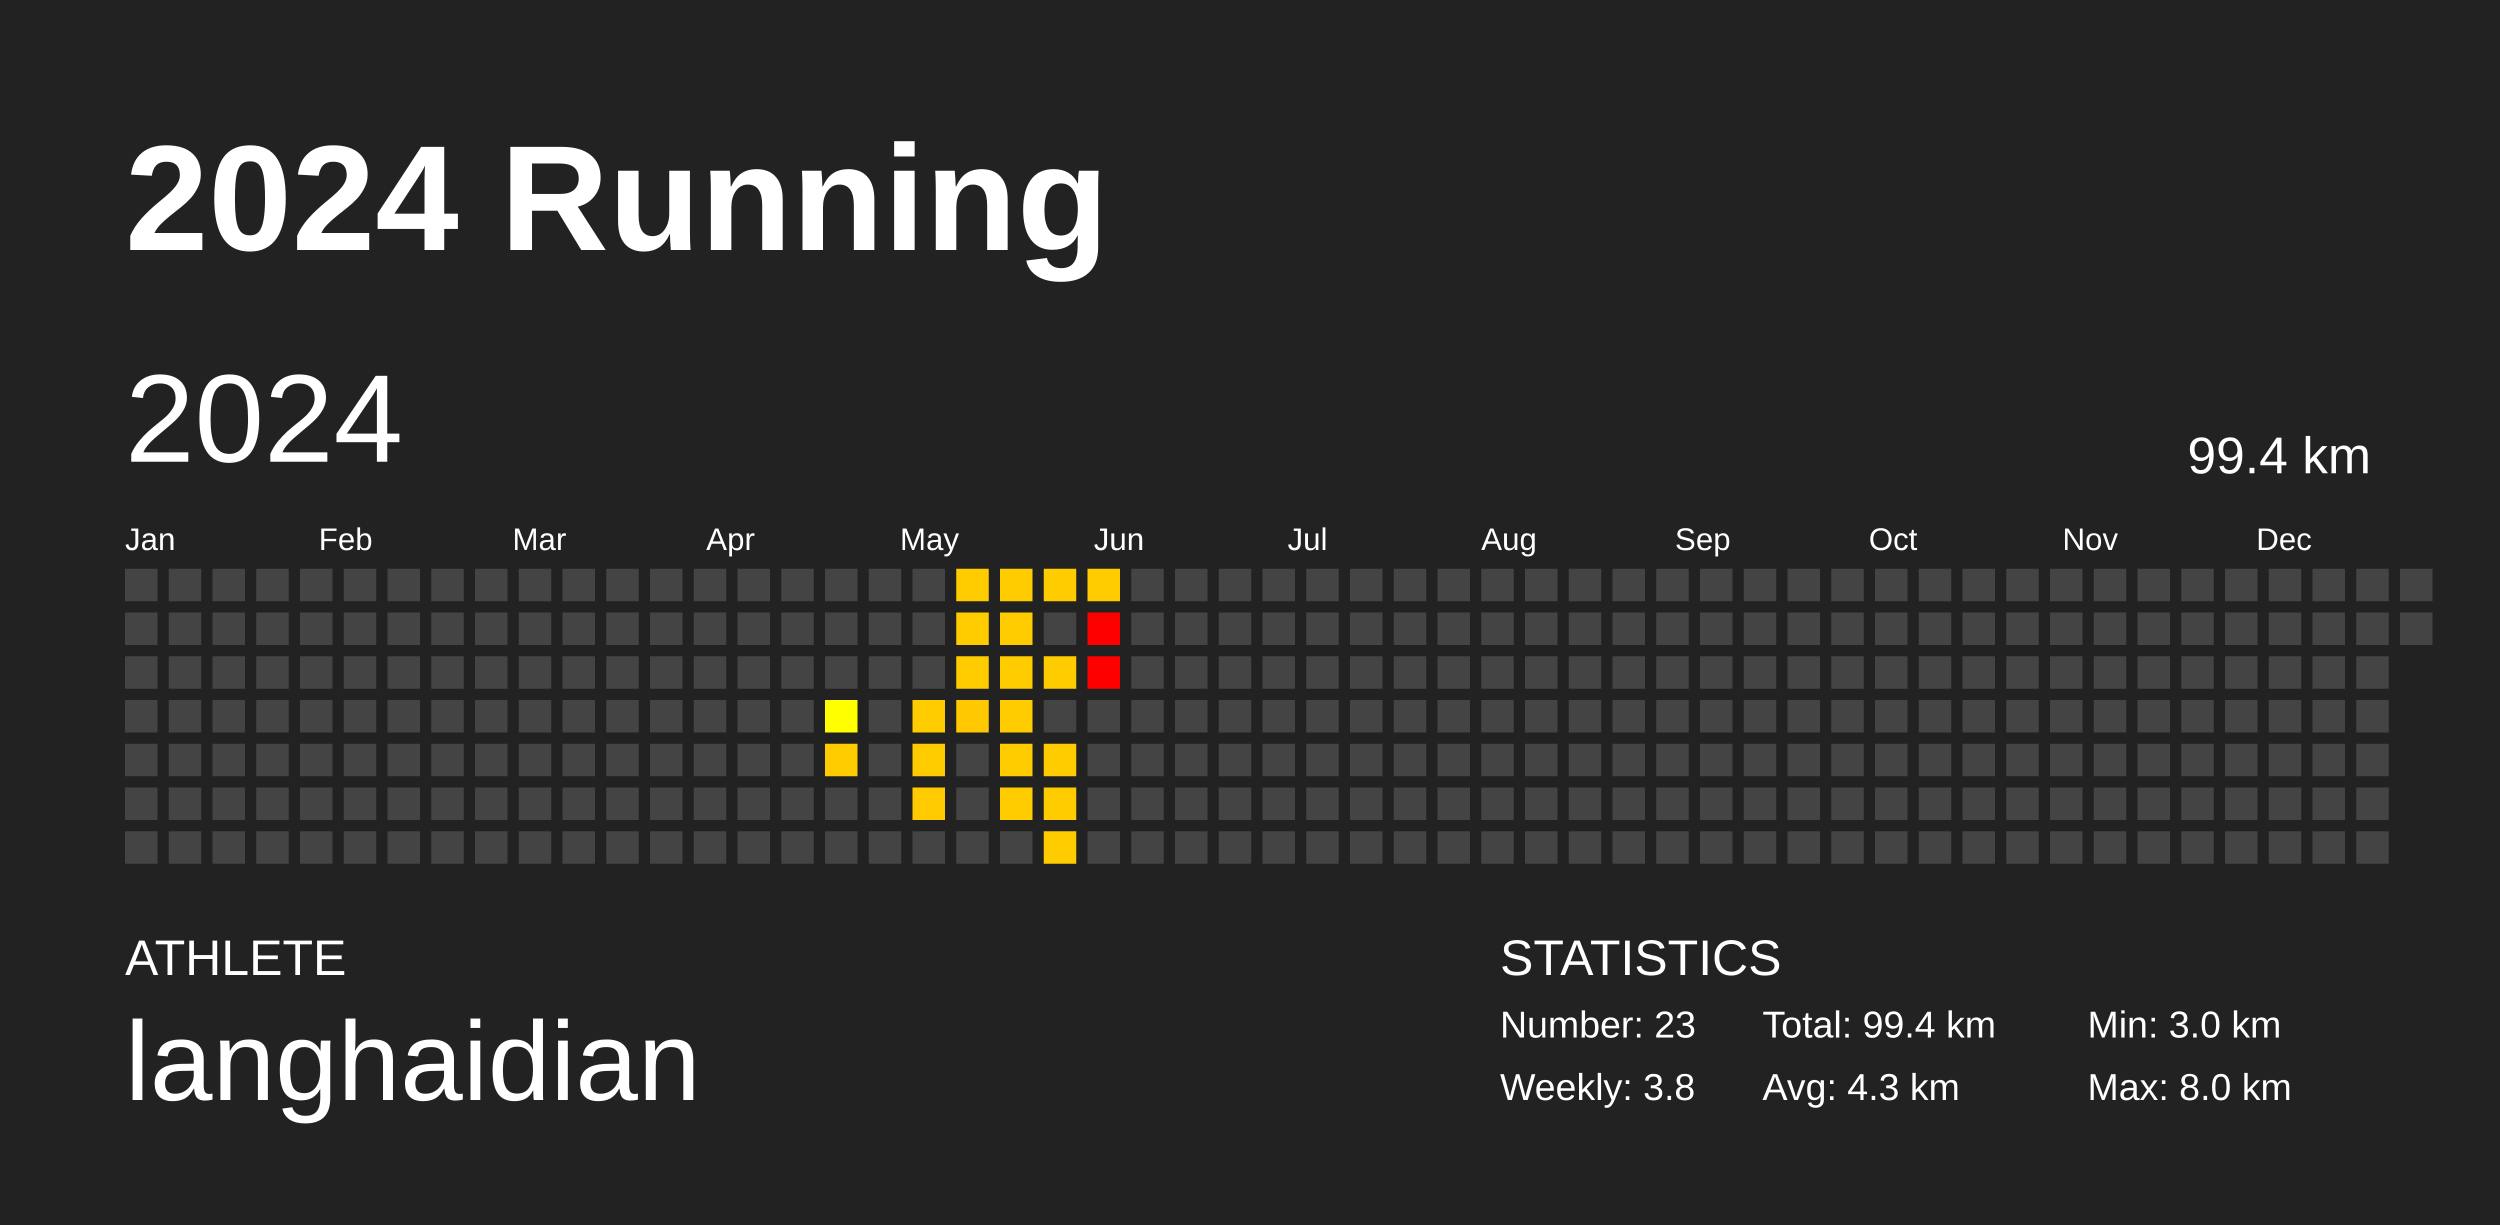
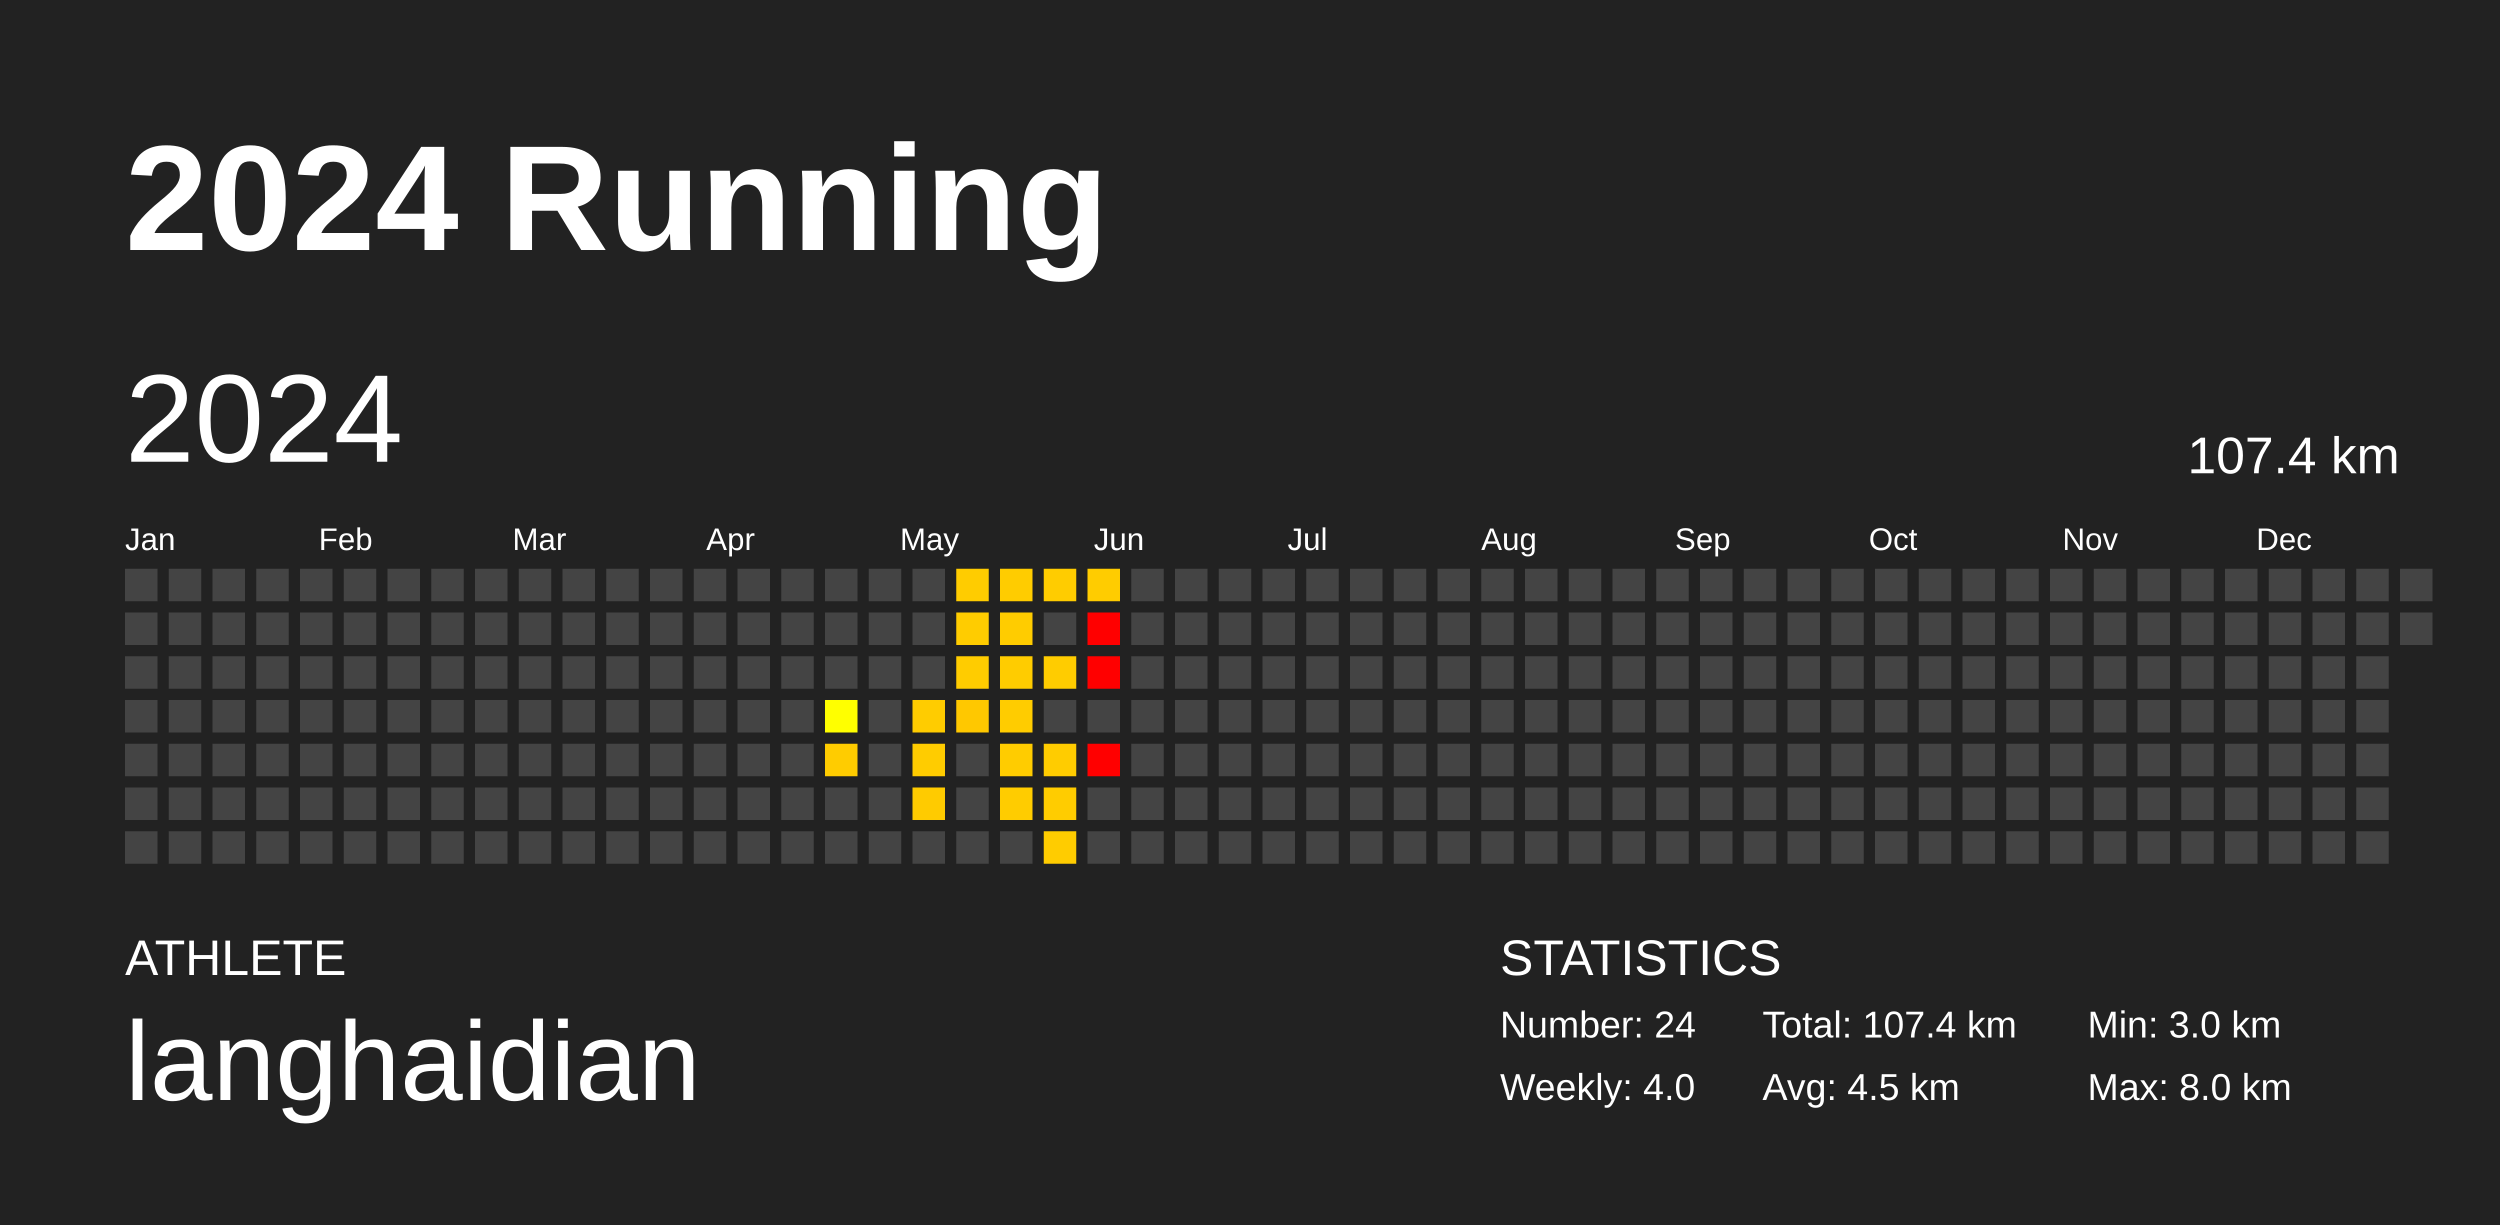
<svg xmlns="http://www.w3.org/2000/svg" baseProfile="full" height="98mm" version="1.1" viewBox="0,0,200,98" width="200mm">
  <defs />
  <rect fill="#222222" height="98" width="200" x="0" y="0" />
  <text fill="#FFFFFF" style="font-size:12px; font-family:Arial; font-weight:bold;" x="10" y="20">2024 Running</text>
  <text fill="#FFFFFF" style="font-size:4px; font-family:Arial" x="10" y="78">ATHLETE</text>
  <text fill="#FFFFFF" style="font-size:9px; font-family:Arial" x="10" y="88">langhaidian</text>
  <text fill="#FFFFFF" style="font-size:4px; font-family:Arial" x="120" y="78">STATISTICS</text>
-   <text fill="#FFFFFF" style="font-size:3px; font-family:Arial" x="120" y="83">Number: 23</text>
-   <text fill="#FFFFFF" style="font-size:3px; font-family:Arial" x="120" y="88">Weekly: 3.8</text>
-   <text fill="#FFFFFF" style="font-size:3px; font-family:Arial" x="141" y="83">Total: 99.4 km</text>
-   <text fill="#FFFFFF" style="font-size:3px; font-family:Arial" x="141" y="88">Avg: 4.3 km</text>
+   <text fill="#FFFFFF" style="font-size:3px; font-family:Arial" x="120" y="83">Number: 24</text>
+   <text fill="#FFFFFF" style="font-size:3px; font-family:Arial" x="120" y="88">Weekly: 4.0</text>
+   <text fill="#FFFFFF" style="font-size:3px; font-family:Arial" x="141" y="83">Total: 107.4 km</text>
+   <text fill="#FFFFFF" style="font-size:3px; font-family:Arial" x="141" y="88">Avg: 4.5 km</text>
  <text fill="#FFFFFF" style="font-size:3px; font-family:Arial" x="167" y="83">Min: 3.0 km</text>
  <text fill="#FFFFFF" style="font-size:3px; font-family:Arial" x="167" y="88">Max: 8.0 km</text>
  <text dominant-baseline="hanging" fill="#FFFFFF" style="font-size:10.0px; font-family:Arial;" x="10" y="30">2024</text>
-   <text dominant-baseline="hanging" fill="#FFFFFF" style="font-size:4.125px; font-family:Arial;" x="175" y="35">99.4 km</text>
+   <text dominant-baseline="hanging" fill="#FFFFFF" style="font-size:4.125px; font-family:Arial;" x="175" y="35">107.4 km</text>
  <text fill="#FFFFFF" style="font-size:2.5px; font-family:Arial" x="10.0" y="44">Jan</text>
  <text fill="#FFFFFF" style="font-size:2.5px; font-family:Arial" x="25.5" y="44">Feb</text>
  <text fill="#FFFFFF" style="font-size:2.5px; font-family:Arial" x="41.0" y="44">Mar</text>
  <text fill="#FFFFFF" style="font-size:2.5px; font-family:Arial" x="56.5" y="44">Apr</text>
  <text fill="#FFFFFF" style="font-size:2.5px; font-family:Arial" x="72.0" y="44">May</text>
  <text fill="#FFFFFF" style="font-size:2.5px; font-family:Arial" x="87.5" y="44">Jun</text>
  <text fill="#FFFFFF" style="font-size:2.5px; font-family:Arial" x="103.0" y="44">Jul</text>
  <text fill="#FFFFFF" style="font-size:2.5px; font-family:Arial" x="118.5" y="44">Aug</text>
  <text fill="#FFFFFF" style="font-size:2.5px; font-family:Arial" x="134.0" y="44">Sep</text>
  <text fill="#FFFFFF" style="font-size:2.5px; font-family:Arial" x="149.5" y="44">Oct</text>
  <text fill="#FFFFFF" style="font-size:2.5px; font-family:Arial" x="165.0" y="44">Nov</text>
  <text fill="#FFFFFF" style="font-size:2.5px; font-family:Arial" x="180.5" y="44">Dec</text>
  <rect fill="#444444" height="2.6" width="2.6" x="10.0" y="45.5" />
  <rect fill="#444444" height="2.6" width="2.6" x="10.0" y="49.0" />
  <rect fill="#444444" height="2.6" width="2.6" x="10.0" y="52.5" />
  <rect fill="#444444" height="2.6" width="2.6" x="10.0" y="56.0" />
  <rect fill="#444444" height="2.6" width="2.6" x="10.0" y="59.5" />
  <rect fill="#444444" height="2.6" width="2.6" x="10.0" y="63.0" />
  <rect fill="#444444" height="2.6" width="2.6" x="10.0" y="66.5" />
  <rect fill="#444444" height="2.6" width="2.6" x="13.5" y="45.5" />
  <rect fill="#444444" height="2.6" width="2.6" x="13.5" y="49.0" />
  <rect fill="#444444" height="2.6" width="2.6" x="13.5" y="52.5" />
  <rect fill="#444444" height="2.6" width="2.6" x="13.5" y="56.0" />
  <rect fill="#444444" height="2.6" width="2.6" x="13.5" y="59.5" />
  <rect fill="#444444" height="2.6" width="2.6" x="13.5" y="63.0" />
  <rect fill="#444444" height="2.6" width="2.6" x="13.5" y="66.5" />
  <rect fill="#444444" height="2.6" width="2.6" x="17.0" y="45.5" />
  <rect fill="#444444" height="2.6" width="2.6" x="17.0" y="49.0" />
  <rect fill="#444444" height="2.6" width="2.6" x="17.0" y="52.5" />
  <rect fill="#444444" height="2.6" width="2.6" x="17.0" y="56.0" />
  <rect fill="#444444" height="2.6" width="2.6" x="17.0" y="59.5" />
  <rect fill="#444444" height="2.6" width="2.6" x="17.0" y="63.0" />
  <rect fill="#444444" height="2.6" width="2.6" x="17.0" y="66.5" />
  <rect fill="#444444" height="2.6" width="2.6" x="20.5" y="45.5" />
  <rect fill="#444444" height="2.6" width="2.6" x="20.5" y="49.0" />
  <rect fill="#444444" height="2.6" width="2.6" x="20.5" y="52.5" />
  <rect fill="#444444" height="2.6" width="2.6" x="20.5" y="56.0" />
  <rect fill="#444444" height="2.6" width="2.6" x="20.5" y="59.5" />
  <rect fill="#444444" height="2.6" width="2.6" x="20.5" y="63.0" />
  <rect fill="#444444" height="2.6" width="2.6" x="20.5" y="66.5" />
  <rect fill="#444444" height="2.6" width="2.6" x="24.0" y="45.5" />
  <rect fill="#444444" height="2.6" width="2.6" x="24.0" y="49.0" />
  <rect fill="#444444" height="2.6" width="2.6" x="24.0" y="52.5" />
  <rect fill="#444444" height="2.6" width="2.6" x="24.0" y="56.0" />
  <rect fill="#444444" height="2.6" width="2.6" x="24.0" y="59.5" />
  <rect fill="#444444" height="2.6" width="2.6" x="24.0" y="63.0" />
  <rect fill="#444444" height="2.6" width="2.6" x="24.0" y="66.5" />
  <rect fill="#444444" height="2.6" width="2.6" x="27.5" y="45.5" />
  <rect fill="#444444" height="2.6" width="2.6" x="27.5" y="49.0" />
  <rect fill="#444444" height="2.6" width="2.6" x="27.5" y="52.5" />
  <rect fill="#444444" height="2.6" width="2.6" x="27.5" y="56.0" />
  <rect fill="#444444" height="2.6" width="2.6" x="27.5" y="59.5" />
  <rect fill="#444444" height="2.6" width="2.6" x="27.5" y="63.0" />
  <rect fill="#444444" height="2.6" width="2.6" x="27.5" y="66.5" />
  <rect fill="#444444" height="2.6" width="2.6" x="31.0" y="45.5" />
  <rect fill="#444444" height="2.6" width="2.6" x="31.0" y="49.0" />
  <rect fill="#444444" height="2.6" width="2.6" x="31.0" y="52.5" />
  <rect fill="#444444" height="2.6" width="2.6" x="31.0" y="56.0" />
  <rect fill="#444444" height="2.6" width="2.6" x="31.0" y="59.5" />
  <rect fill="#444444" height="2.6" width="2.6" x="31.0" y="63.0" />
  <rect fill="#444444" height="2.6" width="2.6" x="31.0" y="66.5" />
  <rect fill="#444444" height="2.6" width="2.6" x="34.5" y="45.5" />
  <rect fill="#444444" height="2.6" width="2.6" x="34.5" y="49.0" />
  <rect fill="#444444" height="2.6" width="2.6" x="34.5" y="52.5" />
  <rect fill="#444444" height="2.6" width="2.6" x="34.5" y="56.0" />
  <rect fill="#444444" height="2.6" width="2.6" x="34.5" y="59.5" />
  <rect fill="#444444" height="2.6" width="2.6" x="34.5" y="63.0" />
  <rect fill="#444444" height="2.6" width="2.6" x="34.5" y="66.5" />
  <rect fill="#444444" height="2.6" width="2.6" x="38.0" y="45.5" />
  <rect fill="#444444" height="2.6" width="2.6" x="38.0" y="49.0" />
  <rect fill="#444444" height="2.6" width="2.6" x="38.0" y="52.5" />
  <rect fill="#444444" height="2.6" width="2.6" x="38.0" y="56.0" />
  <rect fill="#444444" height="2.6" width="2.6" x="38.0" y="59.5" />
  <rect fill="#444444" height="2.6" width="2.6" x="38.0" y="63.0" />
  <rect fill="#444444" height="2.6" width="2.6" x="38.0" y="66.5" />
  <rect fill="#444444" height="2.6" width="2.6" x="41.5" y="45.5" />
  <rect fill="#444444" height="2.6" width="2.6" x="41.5" y="49.0" />
  <rect fill="#444444" height="2.6" width="2.6" x="41.5" y="52.5" />
  <rect fill="#444444" height="2.6" width="2.6" x="41.5" y="56.0" />
  <rect fill="#444444" height="2.6" width="2.6" x="41.5" y="59.5" />
  <rect fill="#444444" height="2.6" width="2.6" x="41.5" y="63.0" />
  <rect fill="#444444" height="2.6" width="2.6" x="41.5" y="66.5" />
  <rect fill="#444444" height="2.6" width="2.6" x="45.0" y="45.5" />
  <rect fill="#444444" height="2.6" width="2.6" x="45.0" y="49.0" />
  <rect fill="#444444" height="2.6" width="2.6" x="45.0" y="52.5" />
  <rect fill="#444444" height="2.6" width="2.6" x="45.0" y="56.0" />
  <rect fill="#444444" height="2.6" width="2.6" x="45.0" y="59.5" />
  <rect fill="#444444" height="2.6" width="2.6" x="45.0" y="63.0" />
  <rect fill="#444444" height="2.6" width="2.6" x="45.0" y="66.5" />
  <rect fill="#444444" height="2.6" width="2.6" x="48.5" y="45.5" />
  <rect fill="#444444" height="2.6" width="2.6" x="48.5" y="49.0" />
  <rect fill="#444444" height="2.6" width="2.6" x="48.5" y="52.5" />
  <rect fill="#444444" height="2.6" width="2.6" x="48.5" y="56.0" />
  <rect fill="#444444" height="2.6" width="2.6" x="48.5" y="59.5" />
  <rect fill="#444444" height="2.6" width="2.6" x="48.5" y="63.0" />
  <rect fill="#444444" height="2.6" width="2.6" x="48.5" y="66.5" />
  <rect fill="#444444" height="2.6" width="2.6" x="52.0" y="45.5" />
  <rect fill="#444444" height="2.6" width="2.6" x="52.0" y="49.0" />
  <rect fill="#444444" height="2.6" width="2.6" x="52.0" y="52.5" />
  <rect fill="#444444" height="2.6" width="2.6" x="52.0" y="56.0" />
  <rect fill="#444444" height="2.6" width="2.6" x="52.0" y="59.5" />
  <rect fill="#444444" height="2.6" width="2.6" x="52.0" y="63.0" />
  <rect fill="#444444" height="2.6" width="2.6" x="52.0" y="66.5" />
  <rect fill="#444444" height="2.6" width="2.6" x="55.5" y="45.5" />
  <rect fill="#444444" height="2.6" width="2.6" x="55.5" y="49.0" />
  <rect fill="#444444" height="2.6" width="2.6" x="55.5" y="52.5" />
  <rect fill="#444444" height="2.6" width="2.6" x="55.5" y="56.0" />
  <rect fill="#444444" height="2.6" width="2.6" x="55.5" y="59.5" />
  <rect fill="#444444" height="2.6" width="2.6" x="55.5" y="63.0" />
  <rect fill="#444444" height="2.6" width="2.6" x="55.5" y="66.5" />
  <rect fill="#444444" height="2.6" width="2.6" x="59.0" y="45.5" />
  <rect fill="#444444" height="2.6" width="2.6" x="59.0" y="49.0" />
  <rect fill="#444444" height="2.6" width="2.6" x="59.0" y="52.5" />
  <rect fill="#444444" height="2.6" width="2.6" x="59.0" y="56.0" />
  <rect fill="#444444" height="2.6" width="2.6" x="59.0" y="59.5" />
  <rect fill="#444444" height="2.6" width="2.6" x="59.0" y="63.0" />
  <rect fill="#444444" height="2.6" width="2.6" x="59.0" y="66.5" />
  <rect fill="#444444" height="2.6" width="2.6" x="62.5" y="45.5" />
  <rect fill="#444444" height="2.6" width="2.6" x="62.5" y="49.0" />
  <rect fill="#444444" height="2.6" width="2.6" x="62.5" y="52.5" />
  <rect fill="#444444" height="2.6" width="2.6" x="62.5" y="56.0" />
  <rect fill="#444444" height="2.6" width="2.6" x="62.5" y="59.5" />
  <rect fill="#444444" height="2.6" width="2.6" x="62.5" y="63.0" />
  <rect fill="#444444" height="2.6" width="2.6" x="62.5" y="66.5" />
  <rect fill="#444444" height="2.6" width="2.6" x="66.0" y="45.5" />
  <rect fill="#444444" height="2.6" width="2.6" x="66.0" y="49.0" />
  <rect fill="#444444" height="2.6" width="2.6" x="66.0" y="52.5" />
  <rect fill="#ffff00" height="2.6" width="2.6" x="66.0" y="56.0" />
  <rect fill="#ffcc00" height="2.6" width="2.6" x="66.0" y="59.5" />
  <rect fill="#444444" height="2.6" width="2.6" x="66.0" y="63.0" />
  <rect fill="#444444" height="2.6" width="2.6" x="66.0" y="66.5" />
  <rect fill="#444444" height="2.6" width="2.6" x="69.5" y="45.5" />
  <rect fill="#444444" height="2.6" width="2.6" x="69.5" y="49.0" />
  <rect fill="#444444" height="2.6" width="2.6" x="69.5" y="52.5" />
  <rect fill="#444444" height="2.6" width="2.6" x="69.5" y="56.0" />
  <rect fill="#444444" height="2.6" width="2.6" x="69.5" y="59.5" />
  <rect fill="#444444" height="2.6" width="2.6" x="69.5" y="63.0" />
  <rect fill="#444444" height="2.6" width="2.6" x="69.5" y="66.5" />
  <rect fill="#444444" height="2.6" width="2.6" x="73.0" y="45.5" />
  <rect fill="#444444" height="2.6" width="2.6" x="73.0" y="49.0" />
  <rect fill="#444444" height="2.6" width="2.6" x="73.0" y="52.5" />
  <rect fill="#ffcc00" height="2.6" width="2.6" x="73.0" y="56.0" />
  <rect fill="#ffcc00" height="2.6" width="2.6" x="73.0" y="59.5" />
  <rect fill="#ffcb00" height="2.6" width="2.6" x="73.0" y="63.0" />
  <rect fill="#444444" height="2.6" width="2.6" x="73.0" y="66.5" />
  <rect fill="#ffcc00" height="2.6" width="2.6" x="76.5" y="45.5" />
  <rect fill="#ffcc00" height="2.6" width="2.6" x="76.5" y="49.0" />
  <rect fill="#ffcc00" height="2.6" width="2.6" x="76.5" y="52.5" />
  <rect fill="#ffc800" height="2.6" width="2.6" x="76.5" y="56.0" />
  <rect fill="#444444" height="2.6" width="2.6" x="76.5" y="59.5" />
  <rect fill="#444444" height="2.6" width="2.6" x="76.5" y="63.0" />
  <rect fill="#444444" height="2.6" width="2.6" x="76.5" y="66.5" />
  <rect fill="#ffcc00" height="2.6" width="2.6" x="80.0" y="45.5" />
  <rect fill="#ffcc00" height="2.6" width="2.6" x="80.0" y="49.0" />
  <rect fill="#ffcc00" height="2.6" width="2.6" x="80.0" y="52.5" />
  <rect fill="#ffcc00" height="2.6" width="2.6" x="80.0" y="56.0" />
  <rect fill="#ffcc00" height="2.6" width="2.6" x="80.0" y="59.5" />
  <rect fill="#ffcc00" height="2.6" width="2.6" x="80.0" y="63.0" />
  <rect fill="#444444" height="2.6" width="2.6" x="80.0" y="66.5" />
  <rect fill="#ffcc00" height="2.6" width="2.6" x="83.5" y="45.5" />
  <rect fill="#444444" height="2.6" width="2.6" x="83.5" y="49.0" />
  <rect fill="#ffcc00" height="2.6" width="2.6" x="83.5" y="52.5" />
  <rect fill="#444444" height="2.6" width="2.6" x="83.5" y="56.0" />
  <rect fill="#ffcc00" height="2.6" width="2.6" x="83.5" y="59.5" />
  <rect fill="#ffcc00" height="2.6" width="2.6" x="83.5" y="63.0" />
  <rect fill="#ffcc00" height="2.6" width="2.6" x="83.5" y="66.5" />
  <rect fill="#ffcc00" height="2.6" width="2.6" x="87.0" y="45.5" />
  <rect fill="#ff0000" height="2.6" width="2.6" x="87.0" y="49.0" />
  <rect fill="#ff0000" height="2.6" width="2.6" x="87.0" y="52.5" />
  <rect fill="#444444" height="2.6" width="2.6" x="87.0" y="56.0" />
-   <rect fill="#444444" height="2.6" width="2.6" x="87.0" y="59.5" />
+   <rect fill="#ff0000" height="2.6" width="2.6" x="87.0" y="59.5" />
  <rect fill="#444444" height="2.6" width="2.6" x="87.0" y="63.0" />
  <rect fill="#444444" height="2.6" width="2.6" x="87.0" y="66.5" />
  <rect fill="#444444" height="2.6" width="2.6" x="90.5" y="45.5" />
  <rect fill="#444444" height="2.6" width="2.6" x="90.5" y="49.0" />
  <rect fill="#444444" height="2.6" width="2.6" x="90.5" y="52.5" />
  <rect fill="#444444" height="2.6" width="2.6" x="90.5" y="56.0" />
  <rect fill="#444444" height="2.6" width="2.6" x="90.5" y="59.5" />
  <rect fill="#444444" height="2.6" width="2.6" x="90.5" y="63.0" />
  <rect fill="#444444" height="2.6" width="2.6" x="90.5" y="66.5" />
  <rect fill="#444444" height="2.6" width="2.6" x="94.0" y="45.5" />
  <rect fill="#444444" height="2.6" width="2.6" x="94.0" y="49.0" />
  <rect fill="#444444" height="2.6" width="2.6" x="94.0" y="52.5" />
  <rect fill="#444444" height="2.6" width="2.6" x="94.0" y="56.0" />
  <rect fill="#444444" height="2.6" width="2.6" x="94.0" y="59.5" />
  <rect fill="#444444" height="2.6" width="2.6" x="94.0" y="63.0" />
  <rect fill="#444444" height="2.6" width="2.6" x="94.0" y="66.5" />
  <rect fill="#444444" height="2.6" width="2.6" x="97.5" y="45.5" />
  <rect fill="#444444" height="2.6" width="2.6" x="97.5" y="49.0" />
  <rect fill="#444444" height="2.6" width="2.6" x="97.5" y="52.5" />
  <rect fill="#444444" height="2.6" width="2.6" x="97.5" y="56.0" />
  <rect fill="#444444" height="2.6" width="2.6" x="97.5" y="59.5" />
  <rect fill="#444444" height="2.6" width="2.6" x="97.5" y="63.0" />
  <rect fill="#444444" height="2.6" width="2.6" x="97.5" y="66.5" />
  <rect fill="#444444" height="2.6" width="2.6" x="101.0" y="45.5" />
  <rect fill="#444444" height="2.6" width="2.6" x="101.0" y="49.0" />
  <rect fill="#444444" height="2.6" width="2.6" x="101.0" y="52.5" />
  <rect fill="#444444" height="2.6" width="2.6" x="101.0" y="56.0" />
  <rect fill="#444444" height="2.6" width="2.6" x="101.0" y="59.5" />
  <rect fill="#444444" height="2.6" width="2.6" x="101.0" y="63.0" />
  <rect fill="#444444" height="2.6" width="2.6" x="101.0" y="66.5" />
  <rect fill="#444444" height="2.6" width="2.6" x="104.5" y="45.5" />
  <rect fill="#444444" height="2.6" width="2.6" x="104.5" y="49.0" />
  <rect fill="#444444" height="2.6" width="2.6" x="104.5" y="52.5" />
  <rect fill="#444444" height="2.6" width="2.6" x="104.5" y="56.0" />
  <rect fill="#444444" height="2.6" width="2.6" x="104.5" y="59.5" />
  <rect fill="#444444" height="2.6" width="2.6" x="104.5" y="63.0" />
  <rect fill="#444444" height="2.6" width="2.6" x="104.5" y="66.5" />
  <rect fill="#444444" height="2.6" width="2.6" x="108.0" y="45.5" />
  <rect fill="#444444" height="2.6" width="2.6" x="108.0" y="49.0" />
  <rect fill="#444444" height="2.6" width="2.6" x="108.0" y="52.5" />
  <rect fill="#444444" height="2.6" width="2.6" x="108.0" y="56.0" />
  <rect fill="#444444" height="2.6" width="2.6" x="108.0" y="59.5" />
  <rect fill="#444444" height="2.6" width="2.6" x="108.0" y="63.0" />
  <rect fill="#444444" height="2.6" width="2.6" x="108.0" y="66.5" />
  <rect fill="#444444" height="2.6" width="2.6" x="111.5" y="45.5" />
  <rect fill="#444444" height="2.6" width="2.6" x="111.5" y="49.0" />
  <rect fill="#444444" height="2.6" width="2.6" x="111.5" y="52.5" />
  <rect fill="#444444" height="2.6" width="2.6" x="111.5" y="56.0" />
  <rect fill="#444444" height="2.6" width="2.6" x="111.5" y="59.5" />
  <rect fill="#444444" height="2.6" width="2.6" x="111.5" y="63.0" />
  <rect fill="#444444" height="2.6" width="2.6" x="111.5" y="66.5" />
  <rect fill="#444444" height="2.6" width="2.6" x="115.0" y="45.5" />
  <rect fill="#444444" height="2.6" width="2.6" x="115.0" y="49.0" />
  <rect fill="#444444" height="2.6" width="2.6" x="115.0" y="52.5" />
  <rect fill="#444444" height="2.6" width="2.6" x="115.0" y="56.0" />
  <rect fill="#444444" height="2.6" width="2.6" x="115.0" y="59.5" />
  <rect fill="#444444" height="2.6" width="2.6" x="115.0" y="63.0" />
  <rect fill="#444444" height="2.6" width="2.6" x="115.0" y="66.5" />
  <rect fill="#444444" height="2.6" width="2.6" x="118.5" y="45.5" />
  <rect fill="#444444" height="2.6" width="2.6" x="118.5" y="49.0" />
  <rect fill="#444444" height="2.6" width="2.6" x="118.5" y="52.5" />
  <rect fill="#444444" height="2.6" width="2.6" x="118.5" y="56.0" />
  <rect fill="#444444" height="2.6" width="2.6" x="118.5" y="59.5" />
  <rect fill="#444444" height="2.6" width="2.6" x="118.5" y="63.0" />
  <rect fill="#444444" height="2.6" width="2.6" x="118.5" y="66.5" />
  <rect fill="#444444" height="2.6" width="2.6" x="122.0" y="45.5" />
  <rect fill="#444444" height="2.6" width="2.6" x="122.0" y="49.0" />
  <rect fill="#444444" height="2.6" width="2.6" x="122.0" y="52.5" />
  <rect fill="#444444" height="2.6" width="2.6" x="122.0" y="56.0" />
  <rect fill="#444444" height="2.6" width="2.6" x="122.0" y="59.5" />
  <rect fill="#444444" height="2.6" width="2.6" x="122.0" y="63.0" />
  <rect fill="#444444" height="2.6" width="2.6" x="122.0" y="66.5" />
  <rect fill="#444444" height="2.6" width="2.6" x="125.5" y="45.5" />
  <rect fill="#444444" height="2.6" width="2.6" x="125.5" y="49.0" />
  <rect fill="#444444" height="2.6" width="2.6" x="125.5" y="52.5" />
  <rect fill="#444444" height="2.6" width="2.6" x="125.5" y="56.0" />
  <rect fill="#444444" height="2.6" width="2.6" x="125.5" y="59.5" />
  <rect fill="#444444" height="2.6" width="2.6" x="125.5" y="63.0" />
  <rect fill="#444444" height="2.6" width="2.6" x="125.5" y="66.5" />
  <rect fill="#444444" height="2.6" width="2.6" x="129.0" y="45.5" />
  <rect fill="#444444" height="2.6" width="2.6" x="129.0" y="49.0" />
  <rect fill="#444444" height="2.6" width="2.6" x="129.0" y="52.5" />
  <rect fill="#444444" height="2.6" width="2.6" x="129.0" y="56.0" />
  <rect fill="#444444" height="2.6" width="2.6" x="129.0" y="59.5" />
  <rect fill="#444444" height="2.6" width="2.6" x="129.0" y="63.0" />
  <rect fill="#444444" height="2.6" width="2.6" x="129.0" y="66.5" />
  <rect fill="#444444" height="2.6" width="2.6" x="132.5" y="45.5" />
  <rect fill="#444444" height="2.6" width="2.6" x="132.5" y="49.0" />
  <rect fill="#444444" height="2.6" width="2.6" x="132.5" y="52.5" />
  <rect fill="#444444" height="2.6" width="2.6" x="132.5" y="56.0" />
  <rect fill="#444444" height="2.6" width="2.6" x="132.5" y="59.5" />
  <rect fill="#444444" height="2.6" width="2.6" x="132.5" y="63.0" />
  <rect fill="#444444" height="2.6" width="2.6" x="132.5" y="66.5" />
  <rect fill="#444444" height="2.6" width="2.6" x="136.0" y="45.5" />
  <rect fill="#444444" height="2.6" width="2.6" x="136.0" y="49.0" />
  <rect fill="#444444" height="2.6" width="2.6" x="136.0" y="52.5" />
  <rect fill="#444444" height="2.6" width="2.6" x="136.0" y="56.0" />
  <rect fill="#444444" height="2.6" width="2.6" x="136.0" y="59.5" />
  <rect fill="#444444" height="2.6" width="2.6" x="136.0" y="63.0" />
  <rect fill="#444444" height="2.6" width="2.6" x="136.0" y="66.5" />
  <rect fill="#444444" height="2.6" width="2.6" x="139.5" y="45.5" />
  <rect fill="#444444" height="2.6" width="2.6" x="139.5" y="49.0" />
  <rect fill="#444444" height="2.6" width="2.6" x="139.5" y="52.5" />
  <rect fill="#444444" height="2.6" width="2.6" x="139.5" y="56.0" />
  <rect fill="#444444" height="2.6" width="2.6" x="139.5" y="59.5" />
  <rect fill="#444444" height="2.6" width="2.6" x="139.5" y="63.0" />
  <rect fill="#444444" height="2.6" width="2.6" x="139.5" y="66.5" />
  <rect fill="#444444" height="2.6" width="2.6" x="143.0" y="45.5" />
  <rect fill="#444444" height="2.6" width="2.6" x="143.0" y="49.0" />
  <rect fill="#444444" height="2.6" width="2.6" x="143.0" y="52.5" />
  <rect fill="#444444" height="2.6" width="2.6" x="143.0" y="56.0" />
  <rect fill="#444444" height="2.6" width="2.6" x="143.0" y="59.5" />
  <rect fill="#444444" height="2.6" width="2.6" x="143.0" y="63.0" />
  <rect fill="#444444" height="2.6" width="2.6" x="143.0" y="66.5" />
  <rect fill="#444444" height="2.6" width="2.6" x="146.5" y="45.5" />
  <rect fill="#444444" height="2.6" width="2.6" x="146.5" y="49.0" />
  <rect fill="#444444" height="2.6" width="2.6" x="146.5" y="52.5" />
  <rect fill="#444444" height="2.6" width="2.6" x="146.5" y="56.0" />
  <rect fill="#444444" height="2.6" width="2.6" x="146.5" y="59.5" />
  <rect fill="#444444" height="2.6" width="2.6" x="146.5" y="63.0" />
  <rect fill="#444444" height="2.6" width="2.6" x="146.5" y="66.5" />
  <rect fill="#444444" height="2.6" width="2.6" x="150.0" y="45.5" />
  <rect fill="#444444" height="2.6" width="2.6" x="150.0" y="49.0" />
  <rect fill="#444444" height="2.6" width="2.6" x="150.0" y="52.5" />
  <rect fill="#444444" height="2.6" width="2.6" x="150.0" y="56.0" />
  <rect fill="#444444" height="2.6" width="2.6" x="150.0" y="59.5" />
  <rect fill="#444444" height="2.6" width="2.6" x="150.0" y="63.0" />
  <rect fill="#444444" height="2.6" width="2.6" x="150.0" y="66.5" />
  <rect fill="#444444" height="2.6" width="2.6" x="153.5" y="45.5" />
  <rect fill="#444444" height="2.6" width="2.6" x="153.5" y="49.0" />
  <rect fill="#444444" height="2.6" width="2.6" x="153.5" y="52.5" />
  <rect fill="#444444" height="2.6" width="2.6" x="153.5" y="56.0" />
  <rect fill="#444444" height="2.6" width="2.6" x="153.5" y="59.5" />
  <rect fill="#444444" height="2.6" width="2.6" x="153.5" y="63.0" />
  <rect fill="#444444" height="2.6" width="2.6" x="153.5" y="66.5" />
  <rect fill="#444444" height="2.6" width="2.6" x="157.0" y="45.5" />
  <rect fill="#444444" height="2.6" width="2.6" x="157.0" y="49.0" />
  <rect fill="#444444" height="2.6" width="2.6" x="157.0" y="52.5" />
  <rect fill="#444444" height="2.6" width="2.6" x="157.0" y="56.0" />
  <rect fill="#444444" height="2.6" width="2.6" x="157.0" y="59.5" />
  <rect fill="#444444" height="2.6" width="2.6" x="157.0" y="63.0" />
  <rect fill="#444444" height="2.6" width="2.6" x="157.0" y="66.5" />
  <rect fill="#444444" height="2.6" width="2.6" x="160.5" y="45.5" />
  <rect fill="#444444" height="2.6" width="2.6" x="160.5" y="49.0" />
  <rect fill="#444444" height="2.6" width="2.6" x="160.5" y="52.5" />
  <rect fill="#444444" height="2.6" width="2.6" x="160.5" y="56.0" />
  <rect fill="#444444" height="2.6" width="2.6" x="160.5" y="59.5" />
  <rect fill="#444444" height="2.6" width="2.6" x="160.5" y="63.0" />
  <rect fill="#444444" height="2.6" width="2.6" x="160.5" y="66.5" />
  <rect fill="#444444" height="2.6" width="2.6" x="164.0" y="45.5" />
  <rect fill="#444444" height="2.6" width="2.6" x="164.0" y="49.0" />
  <rect fill="#444444" height="2.6" width="2.6" x="164.0" y="52.5" />
  <rect fill="#444444" height="2.6" width="2.6" x="164.0" y="56.0" />
  <rect fill="#444444" height="2.6" width="2.6" x="164.0" y="59.5" />
  <rect fill="#444444" height="2.6" width="2.6" x="164.0" y="63.0" />
  <rect fill="#444444" height="2.6" width="2.6" x="164.0" y="66.5" />
  <rect fill="#444444" height="2.6" width="2.6" x="167.5" y="45.5" />
  <rect fill="#444444" height="2.6" width="2.6" x="167.5" y="49.0" />
  <rect fill="#444444" height="2.6" width="2.6" x="167.5" y="52.5" />
  <rect fill="#444444" height="2.6" width="2.6" x="167.5" y="56.0" />
  <rect fill="#444444" height="2.6" width="2.6" x="167.5" y="59.5" />
  <rect fill="#444444" height="2.6" width="2.6" x="167.5" y="63.0" />
  <rect fill="#444444" height="2.6" width="2.6" x="167.5" y="66.5" />
  <rect fill="#444444" height="2.6" width="2.6" x="171.0" y="45.5" />
  <rect fill="#444444" height="2.6" width="2.6" x="171.0" y="49.0" />
  <rect fill="#444444" height="2.6" width="2.6" x="171.0" y="52.5" />
  <rect fill="#444444" height="2.6" width="2.6" x="171.0" y="56.0" />
  <rect fill="#444444" height="2.6" width="2.6" x="171.0" y="59.5" />
  <rect fill="#444444" height="2.6" width="2.6" x="171.0" y="63.0" />
  <rect fill="#444444" height="2.6" width="2.6" x="171.0" y="66.5" />
  <rect fill="#444444" height="2.6" width="2.6" x="174.5" y="45.5" />
  <rect fill="#444444" height="2.6" width="2.6" x="174.5" y="49.0" />
  <rect fill="#444444" height="2.6" width="2.6" x="174.5" y="52.5" />
  <rect fill="#444444" height="2.6" width="2.6" x="174.5" y="56.0" />
  <rect fill="#444444" height="2.6" width="2.6" x="174.5" y="59.5" />
  <rect fill="#444444" height="2.6" width="2.6" x="174.5" y="63.0" />
  <rect fill="#444444" height="2.6" width="2.6" x="174.5" y="66.5" />
  <rect fill="#444444" height="2.6" width="2.6" x="178.0" y="45.5" />
  <rect fill="#444444" height="2.6" width="2.6" x="178.0" y="49.0" />
  <rect fill="#444444" height="2.6" width="2.6" x="178.0" y="52.5" />
  <rect fill="#444444" height="2.6" width="2.6" x="178.0" y="56.0" />
  <rect fill="#444444" height="2.6" width="2.6" x="178.0" y="59.5" />
  <rect fill="#444444" height="2.6" width="2.6" x="178.0" y="63.0" />
  <rect fill="#444444" height="2.6" width="2.6" x="178.0" y="66.5" />
  <rect fill="#444444" height="2.6" width="2.6" x="181.5" y="45.5" />
  <rect fill="#444444" height="2.6" width="2.6" x="181.5" y="49.0" />
  <rect fill="#444444" height="2.6" width="2.6" x="181.5" y="52.5" />
  <rect fill="#444444" height="2.6" width="2.6" x="181.5" y="56.0" />
  <rect fill="#444444" height="2.6" width="2.6" x="181.5" y="59.5" />
  <rect fill="#444444" height="2.6" width="2.6" x="181.5" y="63.0" />
  <rect fill="#444444" height="2.6" width="2.6" x="181.5" y="66.5" />
  <rect fill="#444444" height="2.6" width="2.6" x="185.0" y="45.5" />
  <rect fill="#444444" height="2.6" width="2.6" x="185.0" y="49.0" />
  <rect fill="#444444" height="2.6" width="2.6" x="185.0" y="52.5" />
  <rect fill="#444444" height="2.6" width="2.6" x="185.0" y="56.0" />
  <rect fill="#444444" height="2.6" width="2.6" x="185.0" y="59.5" />
  <rect fill="#444444" height="2.6" width="2.6" x="185.0" y="63.0" />
  <rect fill="#444444" height="2.6" width="2.6" x="185.0" y="66.5" />
  <rect fill="#444444" height="2.6" width="2.6" x="188.5" y="45.5" />
  <rect fill="#444444" height="2.6" width="2.6" x="188.5" y="49.0" />
  <rect fill="#444444" height="2.6" width="2.6" x="188.5" y="52.5" />
  <rect fill="#444444" height="2.6" width="2.6" x="188.5" y="56.0" />
  <rect fill="#444444" height="2.6" width="2.6" x="188.5" y="59.5" />
  <rect fill="#444444" height="2.6" width="2.6" x="188.5" y="63.0" />
  <rect fill="#444444" height="2.6" width="2.6" x="188.5" y="66.5" />
  <rect fill="#444444" height="2.6" width="2.6" x="192.0" y="45.5" />
  <rect fill="#444444" height="2.6" width="2.6" x="192.0" y="49.0" />
</svg>
